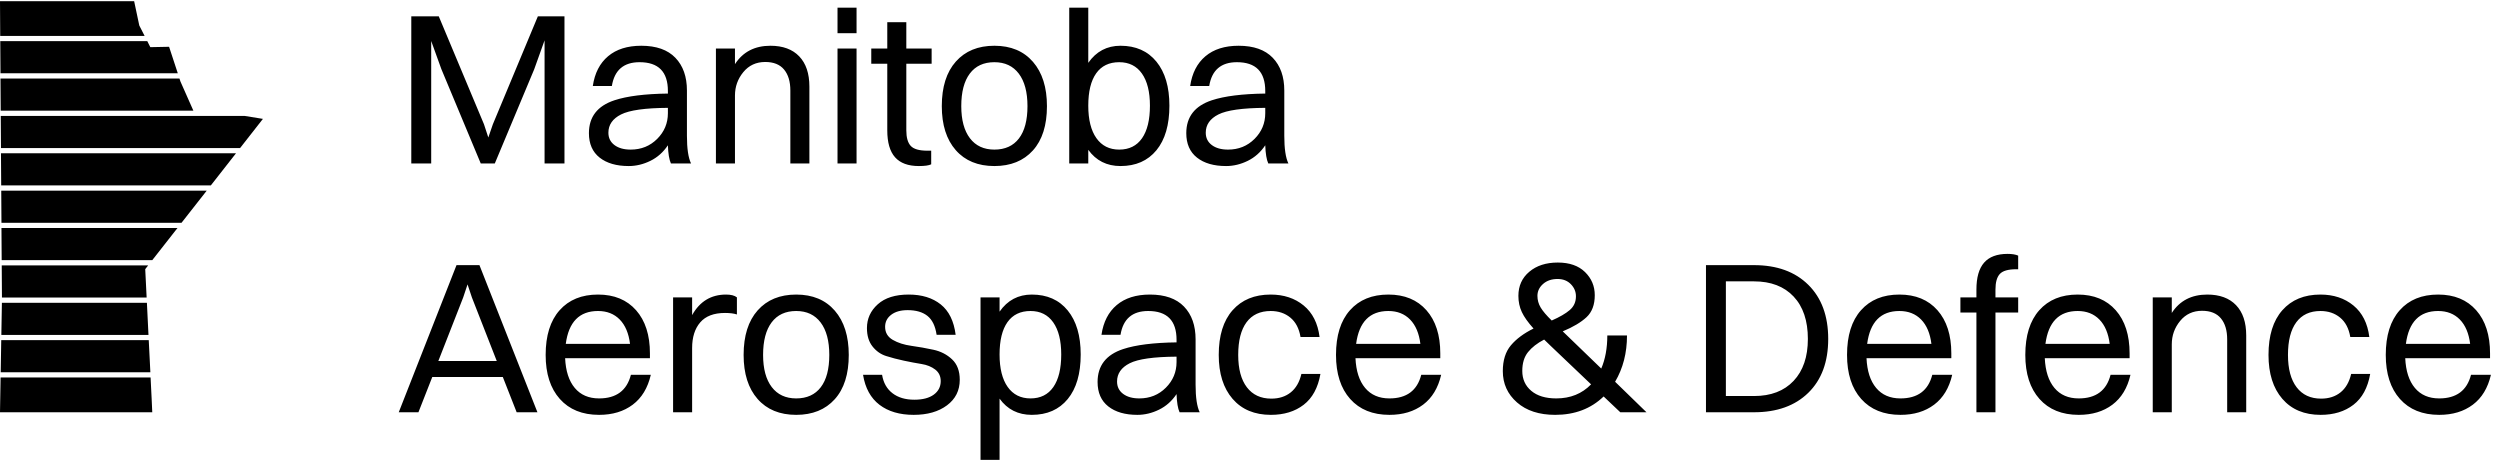
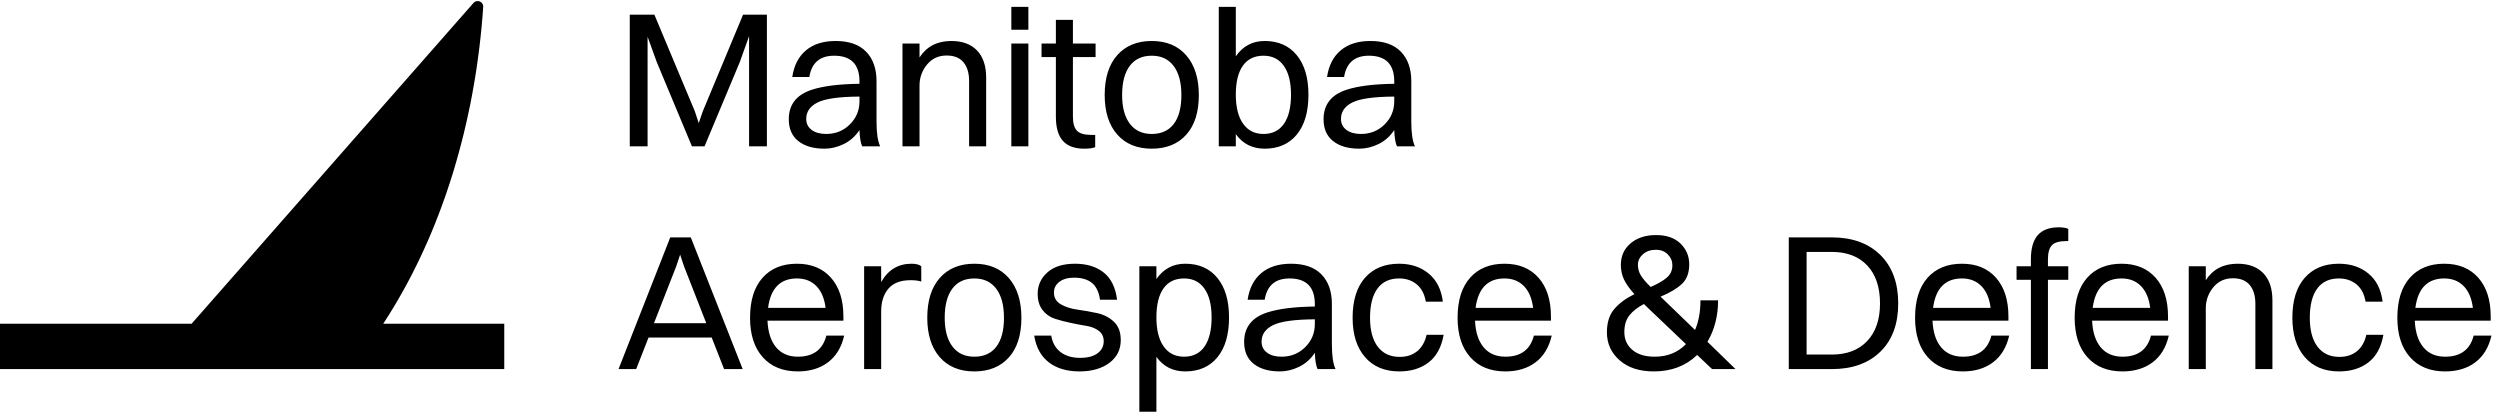
- <svg xmlns="http://www.w3.org/2000/svg" viewBox="0 0 462.2 85.6" width="462" height="86" role="img" aria-label="Manitoba Aerospace &amp; Defence">
-   <path fill="#000000" d="M28.15 76.00 L28.03 73.37 L27.84 69.57 L0.11 69.57 L0.00 76.00ZM27.50 62.67 L0.23 62.67 L0.13 68.61 L27.80 68.61ZM27.16 55.76 L0.35 55.76 L0.25 61.70 L27.45 61.70ZM26.85 49.54 L27.39 48.85 L0.32 48.85 L0.36 54.79 L27.11 54.79ZM32.81 41.94 L0.27 41.94 L0.31 47.88 L28.15 47.88ZM38.22 35.03 L0.23 35.03 L0.27 40.97 L33.56 40.97ZM43.63 28.12 L0.18 28.12 L0.22 34.06 L38.98 34.06ZM48.61 21.76 L45.21 21.21 L0.14 21.21 L0.18 27.15 L44.39 27.15ZM33.36 14.85 L33.18 14.30 L0.09 14.30 L0.13 20.24 L35.75 20.24ZM31.26 8.43 L27.79 8.50 L27.23 7.39 L0.05 7.39 L0.09 13.33 L32.87 13.33ZM25.75 4.49 L24.80 0.00 L0.00 0.00 L0.04 6.43 L26.74 6.43Z" />
-   <path fill="#000000" d="M76.04 30V2.8H81.12L89.48 22.76L90.28 25.2L91.12 22.76L99.44 2.8H104.36V30H100.68V7.24L98.76 12.6L91.48 30H88.88L81.6 12.56L79.72 7.36V30ZM113.12 15.68H109.6Q110.12 12.12 112.42 10.18Q114.72 8.24 118.56 8.24Q122.72 8.24 124.86 10.46Q127 12.68 127 16.52V24.88Q127 28.44 127.76 30H124.04Q123.56 28.96 123.48 26.64Q122.2 28.56 120.24 29.52Q118.28 30.48 116.24 30.48Q112.84 30.48 110.86 28.92Q108.88 27.36 108.88 24.4Q108.88 19.88 113.6 18.32Q117.12 17.16 123.48 17.08V16.6Q123.48 11.28 118.24 11.28Q113.84 11.28 113.12 15.68ZM112.48 24.32Q112.48 25.76 113.6 26.6Q114.72 27.44 116.6 27.44Q119.52 27.44 121.5 25.46Q123.48 23.48 123.48 20.72V19.72Q117.16 19.76 114.82 20.94Q112.48 22.12 112.48 24.32ZM132.36 30V8.76H135.88V11.64Q138.08 8.24 142.44 8.24Q145.88 8.24 147.76 10.2Q149.64 12.16 149.64 15.8V30H146.12V16.52Q146.12 14.04 144.96 12.64Q143.8 11.24 141.48 11.24Q138.96 11.24 137.42 13.12Q135.88 15 135.88 17.44V30ZM154.84 5.92V1.2H158.36V5.92ZM154.84 30V8.76H158.36V30ZM164.04 23.88V11.56H161.08V8.76H164.04V3.88H167.56V8.76H172.24V11.56H167.56V23.88Q167.56 25.88 168.38 26.76Q169.2 27.64 171.44 27.64H172.16V30.16Q171.52 30.48 169.88 30.48Q166.92 30.48 165.48 28.86Q164.04 27.24 164.04 23.88ZM183.84 30.48Q179.28 30.48 176.7 27.54Q174.12 24.6 174.12 19.4Q174.12 14.08 176.72 11.16Q179.32 8.24 183.84 8.24Q188.4 8.24 190.98 11.22Q193.56 14.2 193.56 19.4Q193.56 24.72 190.96 27.6Q188.36 30.48 183.84 30.48ZM183.84 27.44Q186.8 27.44 188.38 25.38Q189.96 23.32 189.96 19.4Q189.96 15.52 188.36 13.4Q186.76 11.28 183.84 11.28Q180.88 11.28 179.3 13.38Q177.72 15.48 177.72 19.4Q177.72 23.24 179.32 25.34Q180.92 27.44 183.84 27.44ZM201.2 30H197.68V1.2H201.2V11.4Q203.4 8.24 207.16 8.24Q211.4 8.24 213.8 11.18Q216.2 14.12 216.2 19.32Q216.2 24.64 213.8 27.56Q211.4 30.48 207.16 30.48Q203.36 30.48 201.2 27.48ZM206.92 11.28Q204.12 11.28 202.66 13.34Q201.2 15.4 201.2 19.32Q201.2 23.2 202.7 25.32Q204.2 27.44 206.92 27.44Q209.68 27.44 211.14 25.34Q212.6 23.24 212.6 19.32Q212.6 15.48 211.12 13.38Q209.64 11.28 206.92 11.28ZM223.56 15.68H220.04Q220.56 12.12 222.86 10.18Q225.16 8.24 229 8.24Q233.16 8.24 235.3 10.46Q237.44 12.68 237.44 16.52V24.88Q237.44 28.44 238.2 30H234.48Q234 28.96 233.92 26.64Q232.64 28.56 230.68 29.52Q228.72 30.48 226.68 30.48Q223.28 30.48 221.3 28.92Q219.32 27.36 219.32 24.4Q219.32 19.88 224.04 18.32Q227.56 17.16 233.92 17.08V16.6Q233.92 11.28 228.68 11.28Q224.28 11.28 223.56 15.68ZM222.92 24.32Q222.92 25.76 224.04 26.6Q225.16 27.44 227.04 27.44Q229.96 27.44 231.94 25.46Q233.92 23.48 233.92 20.72V19.72Q227.6 19.76 225.26 20.94Q222.92 22.12 222.92 24.32Z M95.52 76 92.96 69.48H79.92L77.36 76H73.72L84.4 48.8H88.64L99.36 76ZM85.64 54.76 81.04 66.52H91.84L87.24 54.76L86.44 52.36ZM120.32 69.08Q119.48 72.72 116.98 74.6Q114.48 76.48 110.76 76.48Q106.12 76.48 103.5 73.54Q100.88 70.6 100.88 65.4Q100.88 60.04 103.46 57.14Q106.04 54.24 110.56 54.24Q115.04 54.24 117.6 57.14Q120.16 60.04 120.16 65.12V66H104.48Q104.64 69.56 106.26 71.5Q107.88 73.44 110.76 73.44Q115.52 73.44 116.64 69.08ZM110.56 57.28Q105.4 57.28 104.6 63.36H116.48Q116.12 60.44 114.58 58.86Q113.04 57.28 110.56 57.28ZM124.44 76V54.76H127.96V58.04Q130.08 54.24 134.24 54.24Q135.6 54.24 136.24 54.76V57.92Q135.4 57.64 134.04 57.64Q130.96 57.64 129.46 59.38Q127.96 61.12 127.96 64.12V76ZM147.2 76.48Q142.64 76.48 140.06 73.54Q137.48 70.6 137.48 65.4Q137.48 60.08 140.08 57.16Q142.68 54.24 147.2 54.24Q151.76 54.24 154.34 57.22Q156.92 60.2 156.92 65.4Q156.92 70.72 154.32 73.6Q151.72 76.48 147.2 76.48ZM147.2 73.44Q150.16 73.44 151.74 71.38Q153.32 69.32 153.32 65.4Q153.32 61.52 151.72 59.4Q150.12 57.28 147.2 57.28Q144.24 57.28 142.66 59.38Q141.08 61.48 141.08 65.4Q141.08 69.24 142.68 71.34Q144.28 73.44 147.2 73.44ZM163.64 60.2Q163.64 61.8 165.06 62.62Q166.48 63.44 168.5 63.72Q170.52 64 172.56 64.44Q174.6 64.88 176.02 66.22Q177.44 67.56 177.44 70Q177.44 72.96 175.08 74.72Q172.72 76.48 168.92 76.48Q165.04 76.48 162.6 74.62Q160.16 72.76 159.56 69.08H163.08Q163.44 71.28 165 72.48Q166.56 73.68 169.04 73.68Q171.36 73.68 172.64 72.74Q173.92 71.8 173.92 70.24Q173.92 68.88 172.9 68.1Q171.88 67.32 170.38 67.08Q168.88 66.84 167.1 66.46Q165.32 66.08 163.82 65.6Q162.32 65.12 161.3 63.82Q160.28 62.52 160.28 60.44Q160.28 57.84 162.28 56.04Q164.28 54.24 168 54.24Q171.64 54.24 173.92 56.06Q176.2 57.88 176.68 61.68H173.16Q172.8 59.24 171.46 58.18Q170.12 57.12 167.8 57.12Q165.88 57.12 164.76 57.98Q163.64 58.84 163.64 60.2ZM184.8 84.8H181.28V54.76H184.8V57.4Q187 54.24 190.76 54.24Q195 54.24 197.4 57.18Q199.8 60.12 199.8 65.32Q199.8 70.64 197.4 73.56Q195 76.48 190.76 76.48Q186.96 76.48 184.8 73.48ZM190.52 57.28Q187.72 57.28 186.26 59.34Q184.8 61.4 184.8 65.32Q184.8 69.2 186.3 71.32Q187.8 73.44 190.52 73.44Q193.28 73.44 194.74 71.34Q196.2 69.24 196.2 65.32Q196.2 61.48 194.72 59.38Q193.24 57.28 190.52 57.28ZM207.16 61.68H203.64Q204.16 58.12 206.46 56.18Q208.76 54.24 212.6 54.24Q216.76 54.24 218.9 56.46Q221.04 58.68 221.04 62.52V70.88Q221.04 74.44 221.8 76H218.08Q217.6 74.96 217.52 72.64Q216.24 74.56 214.28 75.52Q212.32 76.48 210.28 76.48Q206.88 76.48 204.9 74.92Q202.92 73.36 202.92 70.4Q202.92 65.88 207.64 64.32Q211.16 63.16 217.52 63.08V62.6Q217.52 57.28 212.28 57.28Q207.88 57.28 207.16 61.68ZM206.52 70.32Q206.52 71.76 207.64 72.6Q208.76 73.44 210.64 73.44Q213.56 73.44 215.54 71.46Q217.52 69.48 217.52 66.72V65.72Q211.2 65.76 208.86 66.94Q206.52 68.12 206.52 70.32ZM243.96 62.08H240.44Q240.04 59.72 238.56 58.5Q237.08 57.28 234.92 57.28Q232 57.28 230.46 59.36Q228.92 61.44 228.92 65.4Q228.92 69.28 230.52 71.38Q232.12 73.48 235.04 73.48Q237.2 73.48 238.64 72.32Q240.08 71.16 240.6 68.92H244.12Q243.44 72.76 241.02 74.62Q238.6 76.48 234.96 76.48Q230.44 76.48 227.88 73.52Q225.32 70.56 225.32 65.4Q225.32 60.04 227.88 57.14Q230.44 54.24 234.92 54.24Q238.56 54.24 241.02 56.26Q243.48 58.28 243.96 62.08ZM266.44 69.08Q265.6 72.72 263.1 74.6Q260.6 76.48 256.88 76.48Q252.24 76.48 249.62 73.54Q247 70.6 247 65.4Q247 60.04 249.58 57.14Q252.16 54.24 256.68 54.24Q261.16 54.24 263.72 57.14Q266.28 60.04 266.28 65.12V66H250.6Q250.76 69.56 252.38 71.5Q254 73.44 256.88 73.44Q261.64 73.44 262.76 69.08ZM256.68 57.28Q251.52 57.28 250.72 63.36H262.6Q262.24 60.44 260.7 58.86Q259.16 57.28 256.68 57.28ZM294.84 54.36Q294.84 57 293.32 58.42Q291.8 59.84 288.92 61.04L288.96 61.08L296.04 67.92Q297.16 65.32 297.16 61.8H300.8Q300.8 66.64 298.6 70.36L304.4 76H299.56L296.48 73.08Q292.96 76.48 287.52 76.48Q283.08 76.48 280.46 74.18Q277.84 71.88 277.84 68.4Q277.84 65.4 279.34 63.62Q280.84 61.84 283.52 60.52Q282 58.84 281.36 57.48Q280.72 56.12 280.72 54.48Q280.72 51.72 282.74 50.02Q284.76 48.32 288 48.32Q291.24 48.32 293.04 50.08Q294.84 51.84 294.84 54.36ZM284.24 54.48Q284.24 55.64 284.84 56.64Q285.44 57.64 286.88 59.04Q289.08 58.08 290.22 57.1Q291.36 56.12 291.36 54.56Q291.36 53.28 290.42 52.32Q289.48 51.36 287.96 51.36Q286.32 51.36 285.28 52.28Q284.24 53.2 284.24 54.48ZM281.44 68.36Q281.44 70.64 283.1 72.04Q284.76 73.44 287.72 73.44Q291.64 73.44 294.16 70.84L286.68 63.72Q286.24 63.32 285.48 62.56Q283.56 63.56 282.5 64.88Q281.44 66.2 281.44 68.36ZM315.4 76V48.8H324.28Q330.64 48.8 334.32 52.44Q338 56.08 338 62.44Q338 68.8 334.32 72.4Q330.64 76 324.28 76ZM324.28 73Q328.96 73 331.6 70.2Q334.24 67.4 334.24 62.44Q334.24 57.4 331.6 54.6Q328.96 51.8 324.28 51.8H319.08V73ZM360.92 69.08Q360.08 72.72 357.58 74.6Q355.08 76.48 351.36 76.48Q346.72 76.48 344.1 73.54Q341.48 70.6 341.48 65.4Q341.48 60.04 344.06 57.14Q346.64 54.24 351.16 54.24Q355.64 54.24 358.2 57.14Q360.76 60.04 360.76 65.12V66H345.08Q345.24 69.56 346.86 71.5Q348.48 73.44 351.36 73.44Q356.12 73.44 357.24 69.08ZM351.16 57.28Q346 57.28 345.2 63.36H357.08Q356.72 60.44 355.18 58.86Q353.64 57.28 351.16 57.28ZM362.44 57.56V54.76H365.4V53.32Q365.4 49.96 366.82 48.34Q368.24 46.72 371.16 46.72Q372.4 46.72 373.12 47.04V49.56H372.76Q370.52 49.56 369.72 50.44Q368.92 51.32 368.92 53.32V54.76H373.12V57.56H368.92V76H365.4V57.56ZM393.88 69.08Q393.04 72.72 390.54 74.6Q388.04 76.48 384.32 76.48Q379.68 76.48 377.06 73.54Q374.44 70.6 374.44 65.4Q374.44 60.04 377.02 57.14Q379.6 54.24 384.12 54.24Q388.6 54.24 391.16 57.14Q393.72 60.04 393.72 65.12V66H378.04Q378.2 69.56 379.82 71.5Q381.44 73.44 384.32 73.44Q389.08 73.44 390.2 69.08ZM384.12 57.28Q378.96 57.28 378.16 63.36H390.04Q389.68 60.44 388.14 58.86Q386.6 57.28 384.12 57.28ZM398 76V54.76H401.52V57.64Q403.72 54.24 408.08 54.24Q411.52 54.24 413.4 56.2Q415.28 58.16 415.28 61.8V76H411.76V62.52Q411.76 60.04 410.6 58.64Q409.44 57.24 407.12 57.24Q404.6 57.24 403.06 59.12Q401.52 61 401.52 63.44V76ZM438.04 62.08H434.52Q434.12 59.72 432.64 58.5Q431.16 57.28 429 57.28Q426.08 57.28 424.54 59.36Q423 61.44 423 65.4Q423 69.28 424.6 71.38Q426.2 73.48 429.12 73.48Q431.28 73.48 432.72 72.32Q434.16 71.16 434.68 68.92H438.2Q437.52 72.76 435.1 74.62Q432.68 76.48 429.04 76.48Q424.52 76.48 421.96 73.52Q419.4 70.56 419.4 65.4Q419.4 60.04 421.96 57.14Q424.52 54.24 429 54.24Q432.64 54.24 435.1 56.26Q437.56 58.28 438.04 62.08ZM460.52 69.08Q459.68 72.72 457.18 74.6Q454.68 76.48 450.96 76.48Q446.32 76.48 443.7 73.54Q441.08 70.6 441.08 65.4Q441.08 60.04 443.66 57.14Q446.24 54.24 450.76 54.24Q455.24 54.24 457.8 57.14Q460.36 60.04 460.36 65.12V66H444.68Q444.84 69.56 446.46 71.5Q448.08 73.44 450.96 73.44Q455.72 73.44 456.84 69.08ZM450.76 57.28Q445.6 57.28 444.8 63.36H456.68Q456.32 60.44 454.78 58.86Q453.24 57.28 450.76 57.28Z" />
+ <svg xmlns="http://www.w3.org/2000/svg" viewBox="0 0 516.3 85.6" width="516" height="86" role="img" aria-label="Manitoba Aerospace &amp; Defence">
+   <path fill="#000000" d="M79.15 66.62 L80.23 64.94 L80.24 64.92 L81.28 63.24 L81.29 63.22 L82.29 61.53 L82.30 61.51 L83.26 59.81 L83.27 59.80 L84.20 58.10 L84.21 58.08 L85.10 56.38 L85.11 56.36 L85.96 54.66 L85.97 54.64 L86.80 52.94 L86.80 52.92 L87.59 51.22 L87.60 51.20 L88.36 49.50 L88.37 49.49 L89.09 47.79 L89.10 47.78 L89.79 46.08 L89.80 46.07 L90.46 44.38 L90.47 44.37 L91.10 42.69 L91.11 42.67 L91.71 41.00 L91.72 40.99 L92.30 39.33 L92.30 39.31 L92.85 37.66 L92.85 37.65 L93.38 36.01 L93.38 36.00 L93.88 34.37 L93.88 34.36 L94.35 32.74 L94.35 32.73 L94.80 31.13 L94.80 31.12 L95.22 29.54 L95.23 29.53 L95.62 27.97 L95.63 27.95 L96.00 26.41 L96.00 26.40 L96.36 24.87 L96.36 24.86 L96.69 23.36 L96.69 23.35 L97.00 21.87 L97.01 21.86 L97.30 20.40 L97.30 20.39 L97.57 18.96 L97.57 18.95 L97.82 17.54 L97.82 17.53 L98.06 16.15 L98.06 16.14 L98.28 14.79 L98.28 14.78 L98.48 13.46 L98.48 13.45 L98.66 12.16 L98.66 12.16 L98.83 10.90 L98.83 10.89 L98.99 9.66 L98.99 9.66 L99.13 8.47 L99.13 8.46 L99.26 7.30 L99.26 7.29 L99.37 6.18 L99.38 6.17 L99.48 5.09 L99.48 5.08 L99.57 4.04 L99.57 4.03 L99.66 3.03 L99.66 3.02 L99.73 2.06 L99.73 2.06 L99.79 1.22 L99.79 1.11 L99.78 1.00 L99.76 0.88 L99.73 0.77 L99.69 0.67 L99.63 0.57 L99.57 0.47 L99.50 0.38 L99.42 0.30 L99.33 0.23 L99.24 0.16 L99.14 0.11 L99.03 0.07 L98.92 0.03 L98.81 0.01 L98.70 0.00 L98.58 0.00 L98.47 0.01 L98.36 0.04 L98.25 0.07 L98.14 0.11 L98.04 0.17 L97.95 0.23 L97.86 0.31 L97.78 0.39 L39.57 66.63 L0.00 66.63 L0.00 76.00 L104.14 76.00 L104.14 66.63 L79.15 66.63Z" />
+   <path fill="#000000" d="M130.06 30V2.8H135.14L143.5 22.76L144.3 25.2L145.14 22.76L153.46 2.8H158.38V30H154.7V7.24L152.78 12.6L145.5 30H142.9L135.62 12.56L133.74 7.36V30ZM167.14 15.68H163.62Q164.14 12.12 166.44 10.18Q168.74 8.24 172.58 8.24Q176.74 8.24 178.88 10.46Q181.02 12.68 181.02 16.52V24.88Q181.02 28.44 181.78 30H178.06Q177.58 28.96 177.5 26.64Q176.22 28.56 174.26 29.52Q172.3 30.48 170.26 30.48Q166.86 30.48 164.88 28.92Q162.9 27.36 162.9 24.4Q162.9 19.88 167.62 18.32Q171.14 17.16 177.5 17.08V16.6Q177.5 11.28 172.26 11.28Q167.86 11.28 167.14 15.68ZM166.5 24.32Q166.5 25.76 167.62 26.6Q168.74 27.44 170.62 27.44Q173.54 27.44 175.52 25.46Q177.5 23.48 177.5 20.72V19.72Q171.18 19.76 168.84 20.94Q166.5 22.12 166.5 24.32ZM186.38 30V8.76H189.9V11.64Q192.1 8.24 196.46 8.24Q199.9 8.24 201.78 10.2Q203.66 12.16 203.66 15.8V30H200.14V16.52Q200.14 14.04 198.98 12.64Q197.82 11.24 195.5 11.24Q192.98 11.24 191.44 13.12Q189.9 15 189.9 17.44V30ZM208.86 5.92V1.2H212.38V5.92ZM208.86 30V8.76H212.38V30ZM218.06 23.88V11.56H215.1V8.76H218.06V3.88H221.58V8.76H226.26V11.56H221.58V23.88Q221.58 25.88 222.4 26.76Q223.22 27.64 225.46 27.64H226.18V30.16Q225.54 30.48 223.9 30.48Q220.94 30.48 219.5 28.86Q218.06 27.24 218.06 23.88ZM237.86 30.48Q233.3 30.48 230.72 27.54Q228.14 24.6 228.14 19.4Q228.14 14.08 230.74 11.16Q233.34 8.24 237.86 8.24Q242.42 8.24 245 11.22Q247.58 14.2 247.58 19.4Q247.58 24.72 244.98 27.6Q242.38 30.48 237.86 30.48ZM237.86 27.44Q240.82 27.44 242.4 25.38Q243.98 23.32 243.98 19.4Q243.98 15.52 242.38 13.4Q240.78 11.28 237.86 11.28Q234.9 11.28 233.32 13.38Q231.74 15.48 231.74 19.4Q231.74 23.24 233.34 25.34Q234.94 27.44 237.86 27.44ZM255.22 30H251.7V1.2H255.22V11.4Q257.42 8.24 261.18 8.24Q265.42 8.24 267.82 11.18Q270.22 14.12 270.22 19.32Q270.22 24.64 267.82 27.56Q265.42 30.48 261.18 30.48Q257.38 30.48 255.22 27.48ZM260.94 11.28Q258.14 11.28 256.68 13.34Q255.22 15.4 255.22 19.32Q255.22 23.2 256.72 25.32Q258.22 27.44 260.94 27.44Q263.7 27.44 265.16 25.34Q266.62 23.24 266.62 19.32Q266.62 15.48 265.14 13.38Q263.66 11.28 260.94 11.28ZM277.58 15.68H274.06Q274.58 12.12 276.88 10.18Q279.18 8.24 283.02 8.24Q287.18 8.24 289.32 10.46Q291.46 12.68 291.46 16.52V24.88Q291.46 28.44 292.22 30H288.5Q288.02 28.96 287.94 26.64Q286.66 28.56 284.7 29.52Q282.74 30.48 280.7 30.48Q277.3 30.48 275.32 28.92Q273.34 27.36 273.34 24.4Q273.34 19.88 278.06 18.32Q281.58 17.16 287.94 17.08V16.6Q287.94 11.28 282.7 11.28Q278.3 11.28 277.58 15.68ZM276.94 24.32Q276.94 25.76 278.06 26.6Q279.18 27.44 281.06 27.44Q283.98 27.44 285.96 25.46Q287.94 23.48 287.94 20.72V19.72Q281.62 19.76 279.28 20.94Q276.94 22.12 276.94 24.32Z M149.54 76 146.98 69.48H133.94L131.38 76H127.74L138.42 48.8H142.66L153.38 76ZM139.66 54.76 135.06 66.52H145.86L141.26 54.76L140.46 52.36ZM174.34 69.08Q173.5 72.72 171 74.6Q168.5 76.48 164.78 76.48Q160.14 76.48 157.52 73.54Q154.9 70.6 154.9 65.4Q154.9 60.04 157.48 57.14Q160.06 54.24 164.58 54.24Q169.06 54.24 171.62 57.14Q174.18 60.04 174.18 65.12V66H158.5Q158.66 69.56 160.28 71.5Q161.9 73.44 164.78 73.44Q169.54 73.44 170.66 69.08ZM164.58 57.28Q159.42 57.28 158.62 63.36H170.5Q170.14 60.44 168.6 58.86Q167.06 57.28 164.58 57.28ZM178.46 76V54.76H181.98V58.04Q184.1 54.24 188.26 54.24Q189.62 54.24 190.26 54.76V57.92Q189.42 57.64 188.06 57.64Q184.98 57.64 183.48 59.38Q181.98 61.12 181.98 64.12V76ZM201.22 76.48Q196.66 76.48 194.08 73.54Q191.5 70.6 191.5 65.4Q191.5 60.08 194.1 57.16Q196.7 54.24 201.22 54.24Q205.78 54.24 208.36 57.22Q210.94 60.2 210.94 65.4Q210.94 70.72 208.34 73.6Q205.74 76.48 201.22 76.48ZM201.22 73.44Q204.18 73.44 205.76 71.38Q207.34 69.32 207.34 65.4Q207.34 61.52 205.74 59.4Q204.14 57.28 201.22 57.28Q198.26 57.28 196.68 59.38Q195.1 61.48 195.1 65.4Q195.1 69.24 196.7 71.34Q198.3 73.44 201.22 73.44ZM217.66 60.2Q217.66 61.8 219.08 62.62Q220.5 63.44 222.52 63.72Q224.54 64 226.58 64.44Q228.62 64.88 230.04 66.22Q231.46 67.56 231.46 70Q231.46 72.96 229.1 74.72Q226.74 76.48 222.94 76.48Q219.06 76.48 216.62 74.62Q214.18 72.76 213.58 69.08H217.1Q217.46 71.28 219.02 72.48Q220.58 73.68 223.06 73.68Q225.38 73.68 226.66 72.74Q227.94 71.8 227.94 70.24Q227.94 68.88 226.92 68.1Q225.9 67.32 224.4 67.08Q222.9 66.84 221.12 66.46Q219.34 66.08 217.84 65.6Q216.34 65.12 215.32 63.82Q214.3 62.52 214.3 60.44Q214.3 57.84 216.3 56.04Q218.3 54.24 222.02 54.24Q225.66 54.24 227.94 56.06Q230.22 57.88 230.7 61.68H227.18Q226.82 59.24 225.48 58.18Q224.14 57.12 221.82 57.12Q219.9 57.12 218.78 57.98Q217.66 58.84 217.66 60.2ZM238.82 84.8H235.3V54.76H238.82V57.4Q241.02 54.24 244.78 54.24Q249.02 54.24 251.42 57.18Q253.82 60.12 253.82 65.32Q253.82 70.64 251.42 73.56Q249.02 76.48 244.78 76.48Q240.98 76.48 238.82 73.48ZM244.54 57.28Q241.74 57.28 240.28 59.34Q238.82 61.4 238.82 65.32Q238.82 69.2 240.32 71.32Q241.82 73.44 244.54 73.44Q247.3 73.44 248.76 71.34Q250.22 69.24 250.22 65.32Q250.22 61.48 248.74 59.38Q247.26 57.28 244.54 57.28ZM261.18 61.68H257.66Q258.18 58.12 260.48 56.18Q262.78 54.24 266.62 54.24Q270.78 54.24 272.92 56.46Q275.06 58.68 275.06 62.52V70.88Q275.06 74.44 275.82 76H272.1Q271.62 74.96 271.54 72.64Q270.26 74.56 268.3 75.52Q266.34 76.48 264.3 76.48Q260.9 76.48 258.92 74.92Q256.94 73.36 256.94 70.4Q256.94 65.88 261.66 64.32Q265.18 63.16 271.54 63.08V62.6Q271.54 57.28 266.3 57.28Q261.9 57.28 261.18 61.68ZM260.54 70.32Q260.54 71.76 261.66 72.6Q262.78 73.44 264.66 73.44Q267.58 73.44 269.56 71.46Q271.54 69.48 271.54 66.72V65.72Q265.22 65.76 262.88 66.94Q260.54 68.12 260.54 70.32ZM297.98 62.08H294.46Q294.06 59.72 292.58 58.5Q291.1 57.28 288.94 57.28Q286.02 57.28 284.48 59.36Q282.94 61.44 282.94 65.4Q282.94 69.28 284.54 71.38Q286.14 73.48 289.06 73.48Q291.22 73.48 292.66 72.32Q294.1 71.16 294.62 68.92H298.14Q297.46 72.76 295.04 74.62Q292.62 76.48 288.98 76.48Q284.46 76.48 281.9 73.52Q279.34 70.56 279.34 65.4Q279.34 60.04 281.9 57.14Q284.46 54.24 288.94 54.24Q292.58 54.24 295.04 56.26Q297.5 58.28 297.98 62.08ZM320.46 69.08Q319.62 72.72 317.12 74.6Q314.62 76.48 310.9 76.48Q306.26 76.48 303.64 73.54Q301.02 70.6 301.02 65.4Q301.02 60.04 303.6 57.14Q306.18 54.24 310.7 54.24Q315.18 54.24 317.74 57.14Q320.3 60.04 320.3 65.12V66H304.62Q304.78 69.56 306.4 71.5Q308.02 73.44 310.9 73.44Q315.66 73.44 316.78 69.08ZM310.7 57.28Q305.54 57.28 304.74 63.36H316.62Q316.26 60.44 314.72 58.86Q313.18 57.28 310.7 57.28ZM348.86 54.36Q348.86 57 347.34 58.42Q345.82 59.84 342.94 61.04L342.98 61.08L350.06 67.92Q351.18 65.32 351.18 61.8H354.82Q354.82 66.64 352.62 70.36L358.42 76H353.58L350.5 73.08Q346.98 76.48 341.54 76.48Q337.1 76.48 334.48 74.18Q331.86 71.88 331.86 68.4Q331.86 65.4 333.36 63.62Q334.86 61.84 337.54 60.52Q336.02 58.84 335.38 57.48Q334.74 56.12 334.74 54.48Q334.74 51.72 336.76 50.02Q338.78 48.32 342.02 48.32Q345.26 48.32 347.06 50.08Q348.86 51.84 348.86 54.36ZM338.26 54.48Q338.26 55.64 338.86 56.64Q339.46 57.64 340.9 59.04Q343.1 58.08 344.24 57.1Q345.38 56.12 345.38 54.56Q345.38 53.28 344.44 52.32Q343.5 51.36 341.98 51.36Q340.34 51.36 339.3 52.28Q338.26 53.2 338.26 54.48ZM335.46 68.36Q335.46 70.64 337.12 72.04Q338.78 73.44 341.74 73.44Q345.66 73.44 348.18 70.84L340.7 63.72Q340.26 63.32 339.5 62.56Q337.58 63.56 336.52 64.88Q335.46 66.2 335.46 68.36ZM369.42 76V48.8H378.3Q384.66 48.8 388.34 52.44Q392.02 56.08 392.02 62.44Q392.02 68.8 388.34 72.4Q384.66 76 378.3 76ZM378.3 73Q382.98 73 385.62 70.2Q388.26 67.4 388.26 62.44Q388.26 57.4 385.62 54.6Q382.98 51.8 378.3 51.8H373.1V73ZM414.94 69.08Q414.1 72.72 411.6 74.6Q409.1 76.48 405.38 76.48Q400.74 76.48 398.12 73.54Q395.5 70.6 395.5 65.4Q395.5 60.04 398.08 57.14Q400.66 54.24 405.18 54.24Q409.66 54.24 412.22 57.14Q414.78 60.04 414.78 65.12V66H399.1Q399.26 69.56 400.88 71.5Q402.5 73.44 405.38 73.44Q410.14 73.44 411.26 69.08ZM405.18 57.28Q400.02 57.28 399.22 63.36H411.1Q410.74 60.44 409.2 58.86Q407.66 57.28 405.18 57.28ZM416.46 57.56V54.76H419.42V53.32Q419.42 49.96 420.84 48.34Q422.26 46.72 425.18 46.72Q426.42 46.72 427.14 47.04V49.56H426.78Q424.54 49.56 423.74 50.44Q422.94 51.32 422.94 53.32V54.76H427.14V57.56H422.94V76H419.42V57.56ZM447.9 69.08Q447.06 72.72 444.56 74.6Q442.06 76.48 438.34 76.48Q433.7 76.48 431.08 73.54Q428.46 70.6 428.46 65.4Q428.46 60.04 431.04 57.14Q433.62 54.24 438.14 54.24Q442.62 54.24 445.18 57.14Q447.74 60.04 447.74 65.12V66H432.06Q432.22 69.56 433.84 71.5Q435.46 73.44 438.34 73.44Q443.1 73.44 444.22 69.08ZM438.14 57.28Q432.98 57.28 432.18 63.36H444.06Q443.7 60.44 442.16 58.86Q440.62 57.28 438.14 57.28ZM452.02 76V54.76H455.54V57.64Q457.74 54.24 462.1 54.24Q465.54 54.24 467.42 56.2Q469.3 58.16 469.3 61.8V76H465.78V62.52Q465.78 60.04 464.62 58.64Q463.46 57.24 461.14 57.24Q458.62 57.24 457.08 59.12Q455.54 61 455.54 63.44V76ZM492.06 62.08H488.54Q488.14 59.72 486.66 58.5Q485.18 57.28 483.02 57.28Q480.1 57.28 478.56 59.36Q477.02 61.44 477.02 65.4Q477.02 69.28 478.62 71.38Q480.22 73.48 483.14 73.48Q485.3 73.48 486.74 72.32Q488.18 71.16 488.7 68.92H492.22Q491.54 72.76 489.12 74.62Q486.7 76.48 483.06 76.48Q478.54 76.48 475.98 73.52Q473.42 70.56 473.42 65.4Q473.42 60.04 475.98 57.14Q478.54 54.24 483.02 54.24Q486.66 54.24 489.12 56.26Q491.58 58.28 492.06 62.08ZM514.54 69.08Q513.7 72.72 511.2 74.6Q508.7 76.48 504.98 76.48Q500.34 76.48 497.72 73.54Q495.1 70.6 495.1 65.4Q495.1 60.04 497.68 57.14Q500.26 54.24 504.78 54.24Q509.26 54.24 511.82 57.14Q514.38 60.04 514.38 65.12V66H498.7Q498.86 69.56 500.48 71.5Q502.1 73.44 504.98 73.44Q509.74 73.44 510.86 69.08ZM504.78 57.28Q499.62 57.28 498.82 63.36H510.7Q510.34 60.44 508.8 58.86Q507.26 57.28 504.78 57.28Z" />
</svg>
